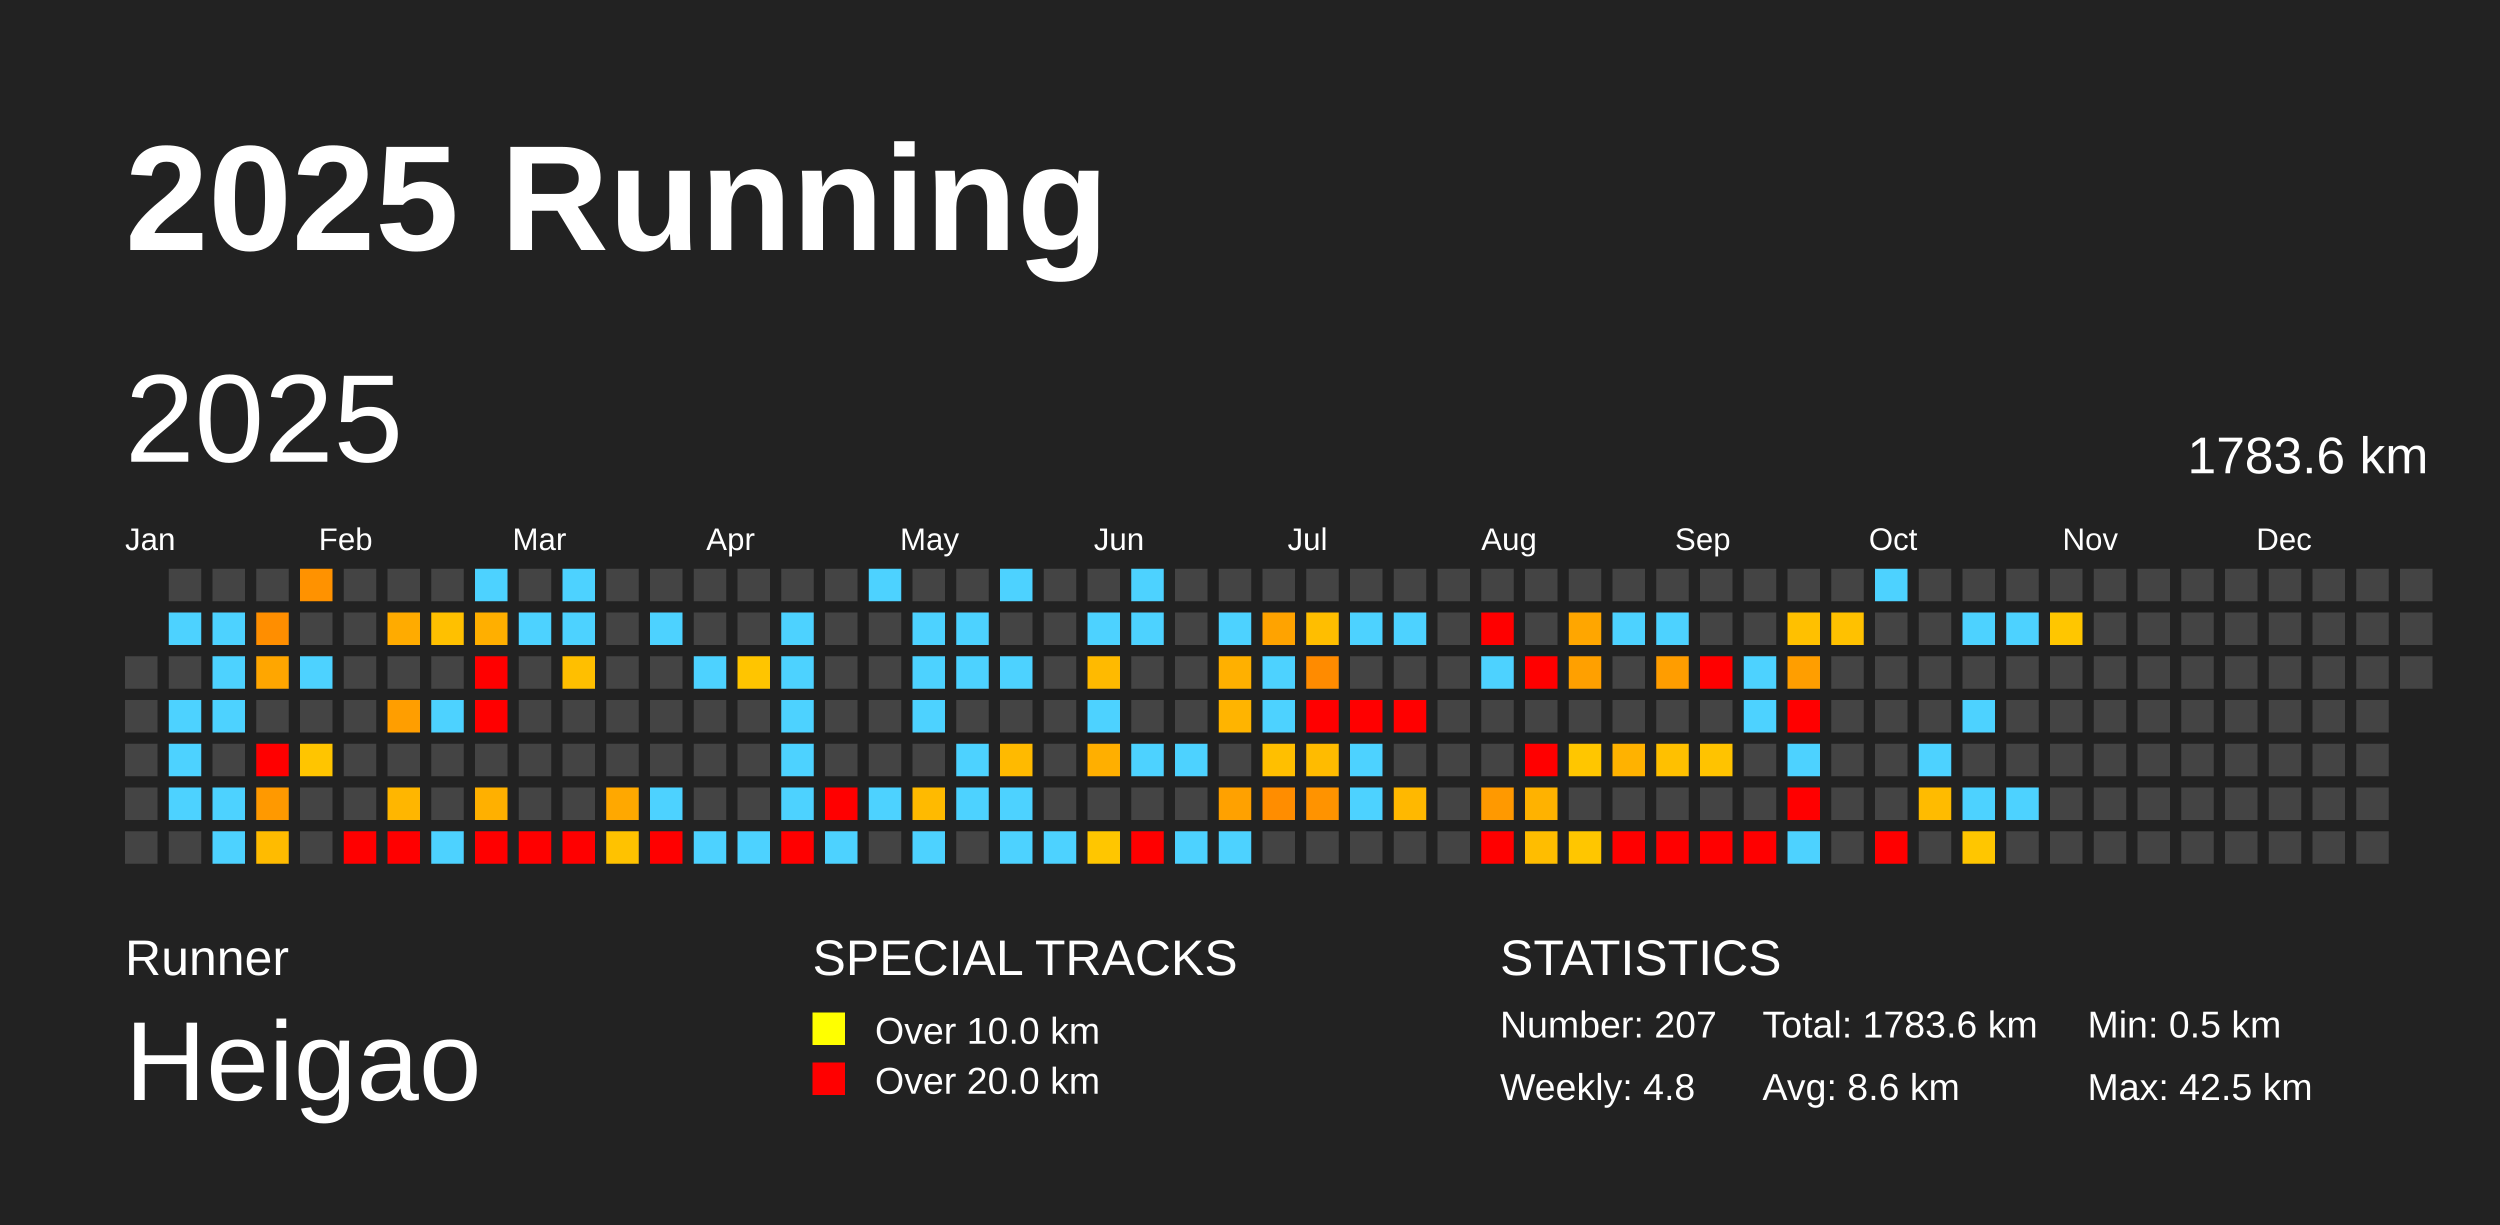
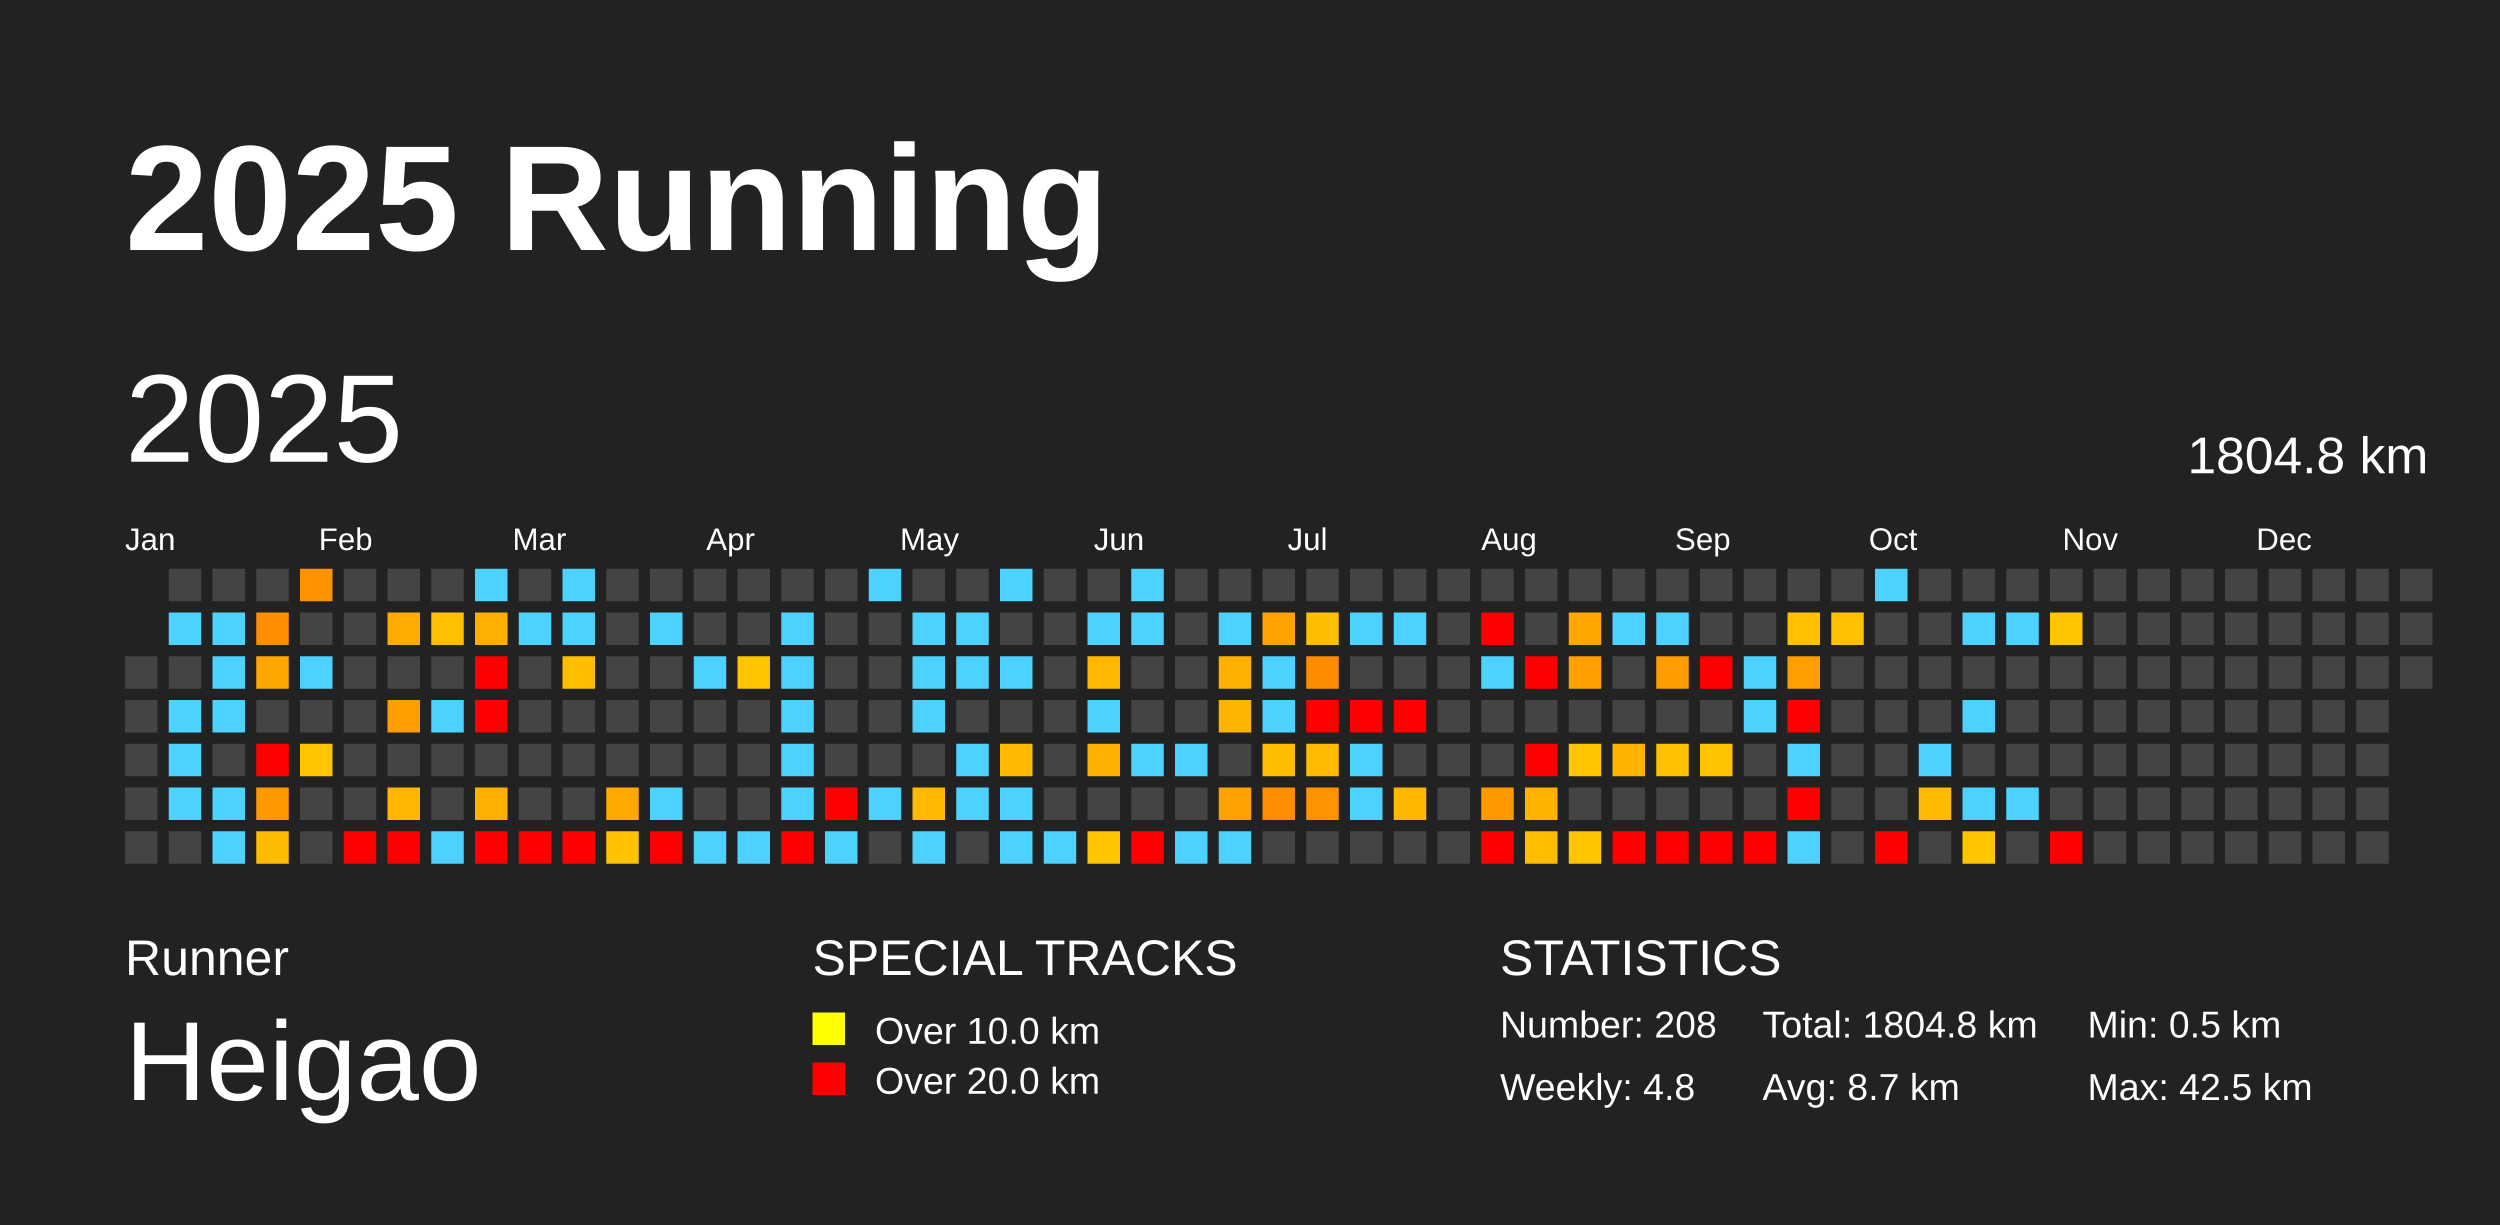
<svg xmlns="http://www.w3.org/2000/svg" baseProfile="full" height="98mm" version="1.1" viewBox="0,0,200,98" width="200mm">
  <defs />
  <rect fill="#222222" height="98" width="200" x="0" y="0" />
  <text fill="#FFFFFF" style="font-size:12px; font-family:Arial; font-weight:bold;" x="10" y="20">2025 Running</text>
  <text fill="#FFFFFF" style="font-size:4px; font-family:Arial" x="10" y="78">Runner</text>
  <text fill="#FFFFFF" style="font-size:9px; font-family:Arial" x="10" y="88">Heigao</text>
  <text fill="#FFFFFF" style="font-size:4px; font-family:Arial" x="65" y="78">SPECIAL TRACKS</text>
  <rect fill="yellow" height="2.6" width="2.6" x="65" y="81" />
  <text fill="#FFFFFF" style="font-size:3px; font-family:Arial" x="70" y="83.5">Over 10.0 km</text>
  <rect fill="red" height="2.6" width="2.6" x="65" y="85" />
  <text fill="#FFFFFF" style="font-size:3px; font-family:Arial" x="70" y="87.5">Over 20.0 km</text>
  <text fill="#FFFFFF" style="font-size:4px; font-family:Arial" x="120" y="78">STATISTICS</text>
-   <text fill="#FFFFFF" style="font-size:3px; font-family:Arial" x="120" y="83">Number: 207</text>
+   <text fill="#FFFFFF" style="font-size:3px; font-family:Arial" x="120" y="83">Number: 208</text>
  <text fill="#FFFFFF" style="font-size:3px; font-family:Arial" x="120" y="88">Weekly: 4.8</text>
-   <text fill="#FFFFFF" style="font-size:3px; font-family:Arial" x="141" y="83">Total: 1783.6 km</text>
-   <text fill="#FFFFFF" style="font-size:3px; font-family:Arial" x="141" y="88">Avg: 8.6 km</text>
+   <text fill="#FFFFFF" style="font-size:3px; font-family:Arial" x="141" y="83">Total: 1804.8 km</text>
+   <text fill="#FFFFFF" style="font-size:3px; font-family:Arial" x="141" y="88">Avg: 8.7 km</text>
  <text fill="#FFFFFF" style="font-size:3px; font-family:Arial" x="167" y="83">Min: 0.5 km</text>
  <text fill="#FFFFFF" style="font-size:3px; font-family:Arial" x="167" y="88">Max: 42.5 km</text>
  <text dominant-baseline="hanging" fill="#FFFFFF" style="font-size:10.0px; font-family:Arial;" x="10" y="30">2025</text>
-   <text dominant-baseline="hanging" fill="#FFFFFF" style="font-size:4.125px; font-family:Arial;" x="175" y="35">1783.6 km</text>
+   <text dominant-baseline="hanging" fill="#FFFFFF" style="font-size:4.125px; font-family:Arial;" x="175" y="35">1804.8 km</text>
  <text fill="#FFFFFF" style="font-size:2.5px; font-family:Arial" x="10.0" y="44">Jan</text>
  <text fill="#FFFFFF" style="font-size:2.5px; font-family:Arial" x="25.5" y="44">Feb</text>
  <text fill="#FFFFFF" style="font-size:2.5px; font-family:Arial" x="41.0" y="44">Mar</text>
  <text fill="#FFFFFF" style="font-size:2.5px; font-family:Arial" x="56.5" y="44">Apr</text>
  <text fill="#FFFFFF" style="font-size:2.5px; font-family:Arial" x="72.0" y="44">May</text>
  <text fill="#FFFFFF" style="font-size:2.5px; font-family:Arial" x="87.5" y="44">Jun</text>
  <text fill="#FFFFFF" style="font-size:2.5px; font-family:Arial" x="103.0" y="44">Jul</text>
  <text fill="#FFFFFF" style="font-size:2.5px; font-family:Arial" x="118.5" y="44">Aug</text>
  <text fill="#FFFFFF" style="font-size:2.5px; font-family:Arial" x="134.0" y="44">Sep</text>
  <text fill="#FFFFFF" style="font-size:2.5px; font-family:Arial" x="149.5" y="44">Oct</text>
  <text fill="#FFFFFF" style="font-size:2.5px; font-family:Arial" x="165.0" y="44">Nov</text>
  <text fill="#FFFFFF" style="font-size:2.5px; font-family:Arial" x="180.5" y="44">Dec</text>
  <rect fill="#444444" height="2.6" width="2.6" x="10.0" y="52.5" />
  <rect fill="#444444" height="2.6" width="2.6" x="10.0" y="56.0" />
  <rect fill="#444444" height="2.6" width="2.6" x="10.0" y="59.5" />
  <rect fill="#444444" height="2.6" width="2.6" x="10.0" y="63.0" />
  <rect fill="#444444" height="2.6" width="2.6" x="10.0" y="66.5" />
  <rect fill="#444444" height="2.6" width="2.6" x="13.5" y="45.5" />
  <rect fill="#4dd2ff" height="2.6" width="2.6" x="13.5" y="49.0" />
  <rect fill="#444444" height="2.6" width="2.6" x="13.5" y="52.5" />
  <rect fill="#4dd2ff" height="2.6" width="2.6" x="13.5" y="56.0" />
  <rect fill="#4dd2ff" height="2.6" width="2.6" x="13.5" y="59.5" />
  <rect fill="#4dd2ff" height="2.6" width="2.6" x="13.5" y="63.0" />
  <rect fill="#444444" height="2.6" width="2.6" x="13.5" y="66.5" />
  <rect fill="#444444" height="2.6" width="2.6" x="17.0" y="45.5" />
  <rect fill="#4dd2ff" height="2.6" width="2.6" x="17.0" y="49.0" />
  <rect fill="#4dd2ff" height="2.6" width="2.6" x="17.0" y="52.5" />
  <rect fill="#4dd2ff" height="2.6" width="2.6" x="17.0" y="56.0" />
  <rect fill="#444444" height="2.6" width="2.6" x="17.0" y="59.5" />
  <rect fill="#4dd2ff" height="2.6" width="2.6" x="17.0" y="63.0" />
  <rect fill="#4dd2ff" height="2.6" width="2.6" x="17.0" y="66.5" />
  <rect fill="#444444" height="2.6" width="2.6" x="20.5" y="45.5" />
  <rect fill="#ff8e00" height="2.6" width="2.6" x="20.5" y="49.0" />
  <rect fill="#ffa600" height="2.6" width="2.6" x="20.5" y="52.5" />
  <rect fill="#444444" height="2.6" width="2.6" x="20.5" y="56.0" />
  <rect fill="red" height="2.6" width="2.6" x="20.5" y="59.5" />
  <rect fill="#ff9900" height="2.6" width="2.6" x="20.5" y="63.0" />
  <rect fill="#ffbb00" height="2.6" width="2.6" x="20.5" y="66.5" />
  <rect fill="#ff9200" height="2.6" width="2.6" x="24.0" y="45.5" />
  <rect fill="#444444" height="2.6" width="2.6" x="24.0" y="49.0" />
  <rect fill="#4dd2ff" height="2.6" width="2.6" x="24.0" y="52.5" />
  <rect fill="#444444" height="2.6" width="2.6" x="24.0" y="56.0" />
  <rect fill="#ffc500" height="2.6" width="2.6" x="24.0" y="59.5" />
  <rect fill="#444444" height="2.6" width="2.6" x="24.0" y="63.0" />
  <rect fill="#444444" height="2.6" width="2.6" x="24.0" y="66.5" />
  <rect fill="#444444" height="2.6" width="2.6" x="27.5" y="45.5" />
  <rect fill="#444444" height="2.6" width="2.6" x="27.5" y="49.0" />
  <rect fill="#444444" height="2.6" width="2.6" x="27.5" y="52.5" />
  <rect fill="#444444" height="2.6" width="2.6" x="27.5" y="56.0" />
  <rect fill="#444444" height="2.6" width="2.6" x="27.5" y="59.5" />
  <rect fill="#444444" height="2.6" width="2.6" x="27.5" y="63.0" />
  <rect fill="red" height="2.6" width="2.6" x="27.5" y="66.5" />
  <rect fill="#444444" height="2.6" width="2.6" x="31.0" y="45.5" />
  <rect fill="#ffab00" height="2.6" width="2.6" x="31.0" y="49.0" />
  <rect fill="#444444" height="2.6" width="2.6" x="31.0" y="52.5" />
  <rect fill="#ff9e00" height="2.6" width="2.6" x="31.0" y="56.0" />
  <rect fill="#444444" height="2.6" width="2.6" x="31.0" y="59.5" />
  <rect fill="#ffb600" height="2.6" width="2.6" x="31.0" y="63.0" />
  <rect fill="red" height="2.6" width="2.6" x="31.0" y="66.5" />
  <rect fill="#444444" height="2.6" width="2.6" x="34.5" y="45.5" />
  <rect fill="#ffc000" height="2.6" width="2.6" x="34.5" y="49.0" />
  <rect fill="#444444" height="2.6" width="2.6" x="34.5" y="52.5" />
  <rect fill="#4dd2ff" height="2.6" width="2.6" x="34.5" y="56.0" />
  <rect fill="#444444" height="2.6" width="2.6" x="34.5" y="59.5" />
  <rect fill="#444444" height="2.6" width="2.6" x="34.5" y="63.0" />
  <rect fill="#4dd2ff" height="2.6" width="2.6" x="34.5" y="66.5" />
  <rect fill="#4dd2ff" height="2.6" width="2.6" x="38.0" y="45.5" />
  <rect fill="#ffaf00" height="2.6" width="2.6" x="38.0" y="49.0" />
  <rect fill="red" height="2.6" width="2.6" x="38.0" y="52.5" />
  <rect fill="red" height="2.6" width="2.6" x="38.0" y="56.0" />
  <rect fill="#444444" height="2.6" width="2.6" x="38.0" y="59.5" />
  <rect fill="#ffb000" height="2.6" width="2.6" x="38.0" y="63.0" />
  <rect fill="red" height="2.6" width="2.6" x="38.0" y="66.5" />
  <rect fill="#444444" height="2.6" width="2.6" x="41.5" y="45.5" />
  <rect fill="#4dd2ff" height="2.6" width="2.6" x="41.5" y="49.0" />
  <rect fill="#444444" height="2.6" width="2.6" x="41.5" y="52.5" />
  <rect fill="#444444" height="2.6" width="2.6" x="41.5" y="56.0" />
  <rect fill="#444444" height="2.6" width="2.6" x="41.5" y="59.5" />
  <rect fill="#444444" height="2.6" width="2.6" x="41.5" y="63.0" />
  <rect fill="red" height="2.6" width="2.6" x="41.5" y="66.5" />
  <rect fill="#4dd2ff" height="2.6" width="2.6" x="45.0" y="45.5" />
  <rect fill="#4dd2ff" height="2.6" width="2.6" x="45.0" y="49.0" />
  <rect fill="#ffbf00" height="2.6" width="2.6" x="45.0" y="52.5" />
  <rect fill="#444444" height="2.6" width="2.6" x="45.0" y="56.0" />
  <rect fill="#444444" height="2.6" width="2.6" x="45.0" y="59.5" />
  <rect fill="#444444" height="2.6" width="2.6" x="45.0" y="63.0" />
  <rect fill="red" height="2.6" width="2.6" x="45.0" y="66.5" />
  <rect fill="#444444" height="2.6" width="2.6" x="48.5" y="45.5" />
  <rect fill="#444444" height="2.6" width="2.6" x="48.5" y="49.0" />
  <rect fill="#444444" height="2.6" width="2.6" x="48.5" y="52.5" />
  <rect fill="#444444" height="2.6" width="2.6" x="48.5" y="56.0" />
  <rect fill="#444444" height="2.6" width="2.6" x="48.5" y="59.5" />
  <rect fill="#ffa800" height="2.6" width="2.6" x="48.5" y="63.0" />
  <rect fill="#ffc200" height="2.6" width="2.6" x="48.5" y="66.5" />
  <rect fill="#444444" height="2.6" width="2.6" x="52.0" y="45.5" />
  <rect fill="#4dd2ff" height="2.6" width="2.6" x="52.0" y="49.0" />
  <rect fill="#444444" height="2.6" width="2.6" x="52.0" y="52.5" />
  <rect fill="#444444" height="2.6" width="2.6" x="52.0" y="56.0" />
  <rect fill="#444444" height="2.6" width="2.6" x="52.0" y="59.5" />
  <rect fill="#4dd2ff" height="2.6" width="2.6" x="52.0" y="63.0" />
  <rect fill="red" height="2.6" width="2.6" x="52.0" y="66.5" />
  <rect fill="#444444" height="2.6" width="2.6" x="55.5" y="45.5" />
  <rect fill="#444444" height="2.6" width="2.6" x="55.5" y="49.0" />
  <rect fill="#4dd2ff" height="2.6" width="2.6" x="55.5" y="52.5" />
  <rect fill="#444444" height="2.6" width="2.6" x="55.5" y="56.0" />
  <rect fill="#444444" height="2.6" width="2.6" x="55.5" y="59.5" />
  <rect fill="#444444" height="2.6" width="2.6" x="55.5" y="63.0" />
  <rect fill="#4dd2ff" height="2.6" width="2.6" x="55.5" y="66.5" />
  <rect fill="#444444" height="2.6" width="2.6" x="59.0" y="45.5" />
  <rect fill="#444444" height="2.6" width="2.6" x="59.0" y="49.0" />
  <rect fill="#ffc500" height="2.6" width="2.6" x="59.0" y="52.5" />
  <rect fill="#444444" height="2.6" width="2.6" x="59.0" y="56.0" />
  <rect fill="#444444" height="2.6" width="2.6" x="59.0" y="59.5" />
  <rect fill="#444444" height="2.6" width="2.6" x="59.0" y="63.0" />
  <rect fill="#4dd2ff" height="2.6" width="2.6" x="59.0" y="66.5" />
  <rect fill="#444444" height="2.6" width="2.6" x="62.5" y="45.5" />
  <rect fill="#4dd2ff" height="2.6" width="2.6" x="62.5" y="49.0" />
  <rect fill="#4dd2ff" height="2.6" width="2.6" x="62.5" y="52.5" />
  <rect fill="#4dd2ff" height="2.6" width="2.6" x="62.5" y="56.0" />
  <rect fill="#4dd2ff" height="2.6" width="2.6" x="62.5" y="59.5" />
  <rect fill="#4dd2ff" height="2.6" width="2.6" x="62.5" y="63.0" />
  <rect fill="red" height="2.6" width="2.6" x="62.5" y="66.5" />
  <rect fill="#444444" height="2.6" width="2.6" x="66.0" y="45.5" />
  <rect fill="#444444" height="2.6" width="2.6" x="66.0" y="49.0" />
  <rect fill="#444444" height="2.6" width="2.6" x="66.0" y="52.5" />
  <rect fill="#444444" height="2.6" width="2.6" x="66.0" y="56.0" />
  <rect fill="#444444" height="2.6" width="2.6" x="66.0" y="59.5" />
  <rect fill="red" height="2.6" width="2.6" x="66.0" y="63.0" />
  <rect fill="#4dd2ff" height="2.6" width="2.6" x="66.0" y="66.5" />
  <rect fill="#4dd2ff" height="2.6" width="2.6" x="69.5" y="45.5" />
  <rect fill="#444444" height="2.6" width="2.6" x="69.5" y="49.0" />
  <rect fill="#444444" height="2.6" width="2.6" x="69.5" y="52.5" />
  <rect fill="#444444" height="2.6" width="2.6" x="69.5" y="56.0" />
  <rect fill="#444444" height="2.6" width="2.6" x="69.5" y="59.5" />
  <rect fill="#4dd2ff" height="2.6" width="2.6" x="69.5" y="63.0" />
  <rect fill="#444444" height="2.6" width="2.6" x="69.5" y="66.5" />
  <rect fill="#444444" height="2.6" width="2.6" x="73.0" y="45.5" />
  <rect fill="#4dd2ff" height="2.6" width="2.6" x="73.0" y="49.0" />
  <rect fill="#4dd2ff" height="2.6" width="2.6" x="73.0" y="52.5" />
  <rect fill="#4dd2ff" height="2.6" width="2.6" x="73.0" y="56.0" />
  <rect fill="#444444" height="2.6" width="2.6" x="73.0" y="59.5" />
  <rect fill="#ffba00" height="2.6" width="2.6" x="73.0" y="63.0" />
  <rect fill="#4dd2ff" height="2.6" width="2.6" x="73.0" y="66.5" />
  <rect fill="#444444" height="2.6" width="2.6" x="76.5" y="45.5" />
  <rect fill="#4dd2ff" height="2.6" width="2.6" x="76.5" y="49.0" />
  <rect fill="#4dd2ff" height="2.6" width="2.6" x="76.5" y="52.5" />
  <rect fill="#444444" height="2.6" width="2.6" x="76.5" y="56.0" />
  <rect fill="#4dd2ff" height="2.6" width="2.6" x="76.5" y="59.5" />
  <rect fill="#4dd2ff" height="2.6" width="2.6" x="76.5" y="63.0" />
  <rect fill="#444444" height="2.6" width="2.6" x="76.5" y="66.5" />
  <rect fill="#4dd2ff" height="2.6" width="2.6" x="80.0" y="45.5" />
  <rect fill="#444444" height="2.6" width="2.6" x="80.0" y="49.0" />
  <rect fill="#4dd2ff" height="2.6" width="2.6" x="80.0" y="52.5" />
  <rect fill="#444444" height="2.6" width="2.6" x="80.0" y="56.0" />
  <rect fill="#ffba00" height="2.6" width="2.6" x="80.0" y="59.5" />
  <rect fill="#4dd2ff" height="2.6" width="2.6" x="80.0" y="63.0" />
  <rect fill="#4dd2ff" height="2.6" width="2.6" x="80.0" y="66.5" />
  <rect fill="#444444" height="2.6" width="2.6" x="83.5" y="45.5" />
  <rect fill="#444444" height="2.6" width="2.6" x="83.5" y="49.0" />
  <rect fill="#444444" height="2.6" width="2.6" x="83.5" y="52.5" />
  <rect fill="#444444" height="2.6" width="2.6" x="83.5" y="56.0" />
  <rect fill="#444444" height="2.6" width="2.6" x="83.5" y="59.5" />
  <rect fill="#444444" height="2.6" width="2.6" x="83.5" y="63.0" />
  <rect fill="#4dd2ff" height="2.6" width="2.6" x="83.5" y="66.5" />
  <rect fill="#444444" height="2.6" width="2.6" x="87.0" y="45.5" />
  <rect fill="#4dd2ff" height="2.6" width="2.6" x="87.0" y="49.0" />
  <rect fill="#ffba00" height="2.6" width="2.6" x="87.0" y="52.5" />
  <rect fill="#4dd2ff" height="2.6" width="2.6" x="87.0" y="56.0" />
  <rect fill="#ffaf00" height="2.6" width="2.6" x="87.0" y="59.5" />
  <rect fill="#444444" height="2.6" width="2.6" x="87.0" y="63.0" />
  <rect fill="#ffc600" height="2.6" width="2.6" x="87.0" y="66.5" />
  <rect fill="#4dd2ff" height="2.6" width="2.6" x="90.5" y="45.5" />
  <rect fill="#4dd2ff" height="2.6" width="2.6" x="90.5" y="49.0" />
  <rect fill="#444444" height="2.6" width="2.6" x="90.5" y="52.5" />
  <rect fill="#444444" height="2.6" width="2.6" x="90.5" y="56.0" />
  <rect fill="#4dd2ff" height="2.6" width="2.6" x="90.5" y="59.5" />
  <rect fill="#444444" height="2.6" width="2.6" x="90.5" y="63.0" />
  <rect fill="red" height="2.6" width="2.6" x="90.5" y="66.5" />
  <rect fill="#444444" height="2.6" width="2.6" x="94.0" y="45.5" />
  <rect fill="#444444" height="2.6" width="2.6" x="94.0" y="49.0" />
  <rect fill="#444444" height="2.6" width="2.6" x="94.0" y="52.5" />
  <rect fill="#444444" height="2.6" width="2.6" x="94.0" y="56.0" />
  <rect fill="#4dd2ff" height="2.6" width="2.6" x="94.0" y="59.5" />
  <rect fill="#444444" height="2.6" width="2.6" x="94.0" y="63.0" />
  <rect fill="#4dd2ff" height="2.6" width="2.6" x="94.0" y="66.5" />
  <rect fill="#444444" height="2.6" width="2.6" x="97.5" y="45.5" />
  <rect fill="#4dd2ff" height="2.6" width="2.6" x="97.5" y="49.0" />
  <rect fill="#ffb000" height="2.6" width="2.6" x="97.5" y="52.5" />
  <rect fill="#ffb400" height="2.6" width="2.6" x="97.5" y="56.0" />
  <rect fill="#444444" height="2.6" width="2.6" x="97.5" y="59.5" />
  <rect fill="#ffa100" height="2.6" width="2.6" x="97.5" y="63.0" />
  <rect fill="#4dd2ff" height="2.6" width="2.6" x="97.5" y="66.5" />
  <rect fill="#444444" height="2.6" width="2.6" x="101.0" y="45.5" />
  <rect fill="#ffa300" height="2.6" width="2.6" x="101.0" y="49.0" />
  <rect fill="#4dd2ff" height="2.6" width="2.6" x="101.0" y="52.5" />
  <rect fill="#4dd2ff" height="2.6" width="2.6" x="101.0" y="56.0" />
  <rect fill="#ffbf00" height="2.6" width="2.6" x="101.0" y="59.5" />
  <rect fill="#ff8d00" height="2.6" width="2.6" x="101.0" y="63.0" />
  <rect fill="#444444" height="2.6" width="2.6" x="101.0" y="66.5" />
  <rect fill="#444444" height="2.6" width="2.6" x="104.5" y="45.5" />
  <rect fill="#ffbe00" height="2.6" width="2.6" x="104.5" y="49.0" />
  <rect fill="#ff8b00" height="2.6" width="2.6" x="104.5" y="52.5" />
  <rect fill="red" height="2.6" width="2.6" x="104.5" y="56.0" />
  <rect fill="#ffbb00" height="2.6" width="2.6" x="104.5" y="59.5" />
  <rect fill="#ff9300" height="2.6" width="2.6" x="104.5" y="63.0" />
  <rect fill="#444444" height="2.6" width="2.6" x="104.5" y="66.5" />
  <rect fill="#444444" height="2.6" width="2.6" x="108.0" y="45.5" />
  <rect fill="#4dd2ff" height="2.6" width="2.6" x="108.0" y="49.0" />
  <rect fill="#444444" height="2.6" width="2.6" x="108.0" y="52.5" />
  <rect fill="red" height="2.6" width="2.6" x="108.0" y="56.0" />
  <rect fill="#4dd2ff" height="2.6" width="2.6" x="108.0" y="59.5" />
  <rect fill="#4dd2ff" height="2.6" width="2.6" x="108.0" y="63.0" />
  <rect fill="#444444" height="2.6" width="2.6" x="108.0" y="66.5" />
  <rect fill="#444444" height="2.6" width="2.6" x="111.5" y="45.5" />
  <rect fill="#4dd2ff" height="2.6" width="2.6" x="111.5" y="49.0" />
  <rect fill="#444444" height="2.6" width="2.6" x="111.5" y="52.5" />
  <rect fill="red" height="2.6" width="2.6" x="111.5" y="56.0" />
  <rect fill="#444444" height="2.6" width="2.6" x="111.5" y="59.5" />
  <rect fill="#ffb800" height="2.6" width="2.6" x="111.5" y="63.0" />
  <rect fill="#444444" height="2.6" width="2.6" x="111.5" y="66.5" />
  <rect fill="#444444" height="2.6" width="2.6" x="115.0" y="45.5" />
  <rect fill="#444444" height="2.6" width="2.6" x="115.0" y="49.0" />
  <rect fill="#444444" height="2.6" width="2.6" x="115.0" y="52.5" />
  <rect fill="#444444" height="2.6" width="2.6" x="115.0" y="56.0" />
  <rect fill="#444444" height="2.6" width="2.6" x="115.0" y="59.5" />
  <rect fill="#444444" height="2.6" width="2.6" x="115.0" y="63.0" />
  <rect fill="#444444" height="2.6" width="2.6" x="115.0" y="66.5" />
  <rect fill="#444444" height="2.6" width="2.6" x="118.5" y="45.5" />
  <rect fill="red" height="2.6" width="2.6" x="118.5" y="49.0" />
  <rect fill="#4dd2ff" height="2.6" width="2.6" x="118.5" y="52.5" />
  <rect fill="#444444" height="2.6" width="2.6" x="118.5" y="56.0" />
  <rect fill="#444444" height="2.6" width="2.6" x="118.5" y="59.5" />
  <rect fill="#ff9900" height="2.6" width="2.6" x="118.5" y="63.0" />
  <rect fill="red" height="2.6" width="2.6" x="118.5" y="66.5" />
  <rect fill="#444444" height="2.6" width="2.6" x="122.0" y="45.5" />
  <rect fill="#444444" height="2.6" width="2.6" x="122.0" y="49.0" />
  <rect fill="red" height="2.6" width="2.6" x="122.0" y="52.5" />
  <rect fill="#444444" height="2.6" width="2.6" x="122.0" y="56.0" />
  <rect fill="red" height="2.6" width="2.6" x="122.0" y="59.5" />
  <rect fill="#ffb200" height="2.6" width="2.6" x="122.0" y="63.0" />
  <rect fill="#ffbd00" height="2.6" width="2.6" x="122.0" y="66.5" />
  <rect fill="#444444" height="2.6" width="2.6" x="125.5" y="45.5" />
  <rect fill="#ffa600" height="2.6" width="2.6" x="125.5" y="49.0" />
  <rect fill="#ffa000" height="2.6" width="2.6" x="125.5" y="52.5" />
  <rect fill="#444444" height="2.6" width="2.6" x="125.5" y="56.0" />
  <rect fill="#ffc600" height="2.6" width="2.6" x="125.5" y="59.5" />
  <rect fill="#444444" height="2.6" width="2.6" x="125.5" y="63.0" />
  <rect fill="#ffc600" height="2.6" width="2.6" x="125.5" y="66.5" />
  <rect fill="#444444" height="2.6" width="2.6" x="129.0" y="45.5" />
  <rect fill="#4dd2ff" height="2.6" width="2.6" x="129.0" y="49.0" />
  <rect fill="#444444" height="2.6" width="2.6" x="129.0" y="52.5" />
  <rect fill="#444444" height="2.6" width="2.6" x="129.0" y="56.0" />
  <rect fill="#ffb200" height="2.6" width="2.6" x="129.0" y="59.5" />
  <rect fill="#444444" height="2.6" width="2.6" x="129.0" y="63.0" />
  <rect fill="red" height="2.6" width="2.6" x="129.0" y="66.5" />
  <rect fill="#444444" height="2.6" width="2.6" x="132.5" y="45.5" />
  <rect fill="#4dd2ff" height="2.6" width="2.6" x="132.5" y="49.0" />
  <rect fill="#ff9d00" height="2.6" width="2.6" x="132.5" y="52.5" />
  <rect fill="#444444" height="2.6" width="2.6" x="132.5" y="56.0" />
  <rect fill="#ffc000" height="2.6" width="2.6" x="132.5" y="59.5" />
  <rect fill="#444444" height="2.6" width="2.6" x="132.5" y="63.0" />
  <rect fill="red" height="2.6" width="2.6" x="132.5" y="66.5" />
  <rect fill="#444444" height="2.6" width="2.6" x="136.0" y="45.5" />
  <rect fill="#444444" height="2.6" width="2.6" x="136.0" y="49.0" />
  <rect fill="red" height="2.6" width="2.6" x="136.0" y="52.5" />
  <rect fill="#444444" height="2.6" width="2.6" x="136.0" y="56.0" />
  <rect fill="#ffc300" height="2.6" width="2.6" x="136.0" y="59.5" />
  <rect fill="#444444" height="2.6" width="2.6" x="136.0" y="63.0" />
  <rect fill="red" height="2.6" width="2.6" x="136.0" y="66.5" />
  <rect fill="#444444" height="2.6" width="2.6" x="139.5" y="45.5" />
  <rect fill="#444444" height="2.6" width="2.6" x="139.5" y="49.0" />
  <rect fill="#4dd2ff" height="2.6" width="2.6" x="139.5" y="52.5" />
  <rect fill="#4dd2ff" height="2.6" width="2.6" x="139.5" y="56.0" />
  <rect fill="#444444" height="2.6" width="2.6" x="139.5" y="59.5" />
  <rect fill="#444444" height="2.6" width="2.6" x="139.5" y="63.0" />
  <rect fill="red" height="2.6" width="2.6" x="139.5" y="66.5" />
  <rect fill="#444444" height="2.6" width="2.6" x="143.0" y="45.5" />
  <rect fill="#ffc000" height="2.6" width="2.6" x="143.0" y="49.0" />
  <rect fill="#ff9e00" height="2.6" width="2.6" x="143.0" y="52.5" />
  <rect fill="red" height="2.6" width="2.6" x="143.0" y="56.0" />
  <rect fill="#4dd2ff" height="2.6" width="2.6" x="143.0" y="59.5" />
  <rect fill="red" height="2.6" width="2.6" x="143.0" y="63.0" />
  <rect fill="#4dd2ff" height="2.6" width="2.6" x="143.0" y="66.5" />
  <rect fill="#444444" height="2.6" width="2.6" x="146.5" y="45.5" />
  <rect fill="#ffc100" height="2.6" width="2.6" x="146.5" y="49.0" />
  <rect fill="#444444" height="2.6" width="2.6" x="146.5" y="52.5" />
  <rect fill="#444444" height="2.6" width="2.6" x="146.5" y="56.0" />
  <rect fill="#444444" height="2.6" width="2.6" x="146.5" y="59.5" />
  <rect fill="#444444" height="2.6" width="2.6" x="146.5" y="63.0" />
  <rect fill="#444444" height="2.6" width="2.6" x="146.5" y="66.5" />
  <rect fill="#4dd2ff" height="2.6" width="2.6" x="150.0" y="45.5" />
  <rect fill="#444444" height="2.6" width="2.6" x="150.0" y="49.0" />
  <rect fill="#444444" height="2.6" width="2.6" x="150.0" y="52.5" />
  <rect fill="#444444" height="2.6" width="2.6" x="150.0" y="56.0" />
  <rect fill="#444444" height="2.6" width="2.6" x="150.0" y="59.5" />
  <rect fill="#444444" height="2.6" width="2.6" x="150.0" y="63.0" />
  <rect fill="red" height="2.6" width="2.6" x="150.0" y="66.5" />
  <rect fill="#444444" height="2.6" width="2.6" x="153.5" y="45.5" />
  <rect fill="#444444" height="2.6" width="2.6" x="153.5" y="49.0" />
  <rect fill="#444444" height="2.6" width="2.6" x="153.5" y="52.5" />
  <rect fill="#444444" height="2.6" width="2.6" x="153.5" y="56.0" />
  <rect fill="#4dd2ff" height="2.6" width="2.6" x="153.5" y="59.5" />
  <rect fill="#ffbb00" height="2.6" width="2.6" x="153.5" y="63.0" />
  <rect fill="#444444" height="2.6" width="2.6" x="153.5" y="66.5" />
  <rect fill="#444444" height="2.6" width="2.6" x="157.0" y="45.5" />
  <rect fill="#4dd2ff" height="2.6" width="2.6" x="157.0" y="49.0" />
  <rect fill="#444444" height="2.6" width="2.6" x="157.0" y="52.5" />
  <rect fill="#4dd2ff" height="2.6" width="2.6" x="157.0" y="56.0" />
  <rect fill="#444444" height="2.6" width="2.6" x="157.0" y="59.5" />
  <rect fill="#4dd2ff" height="2.6" width="2.6" x="157.0" y="63.0" />
  <rect fill="#ffc600" height="2.6" width="2.6" x="157.0" y="66.5" />
  <rect fill="#444444" height="2.6" width="2.6" x="160.5" y="45.5" />
  <rect fill="#4dd2ff" height="2.6" width="2.6" x="160.5" y="49.0" />
  <rect fill="#444444" height="2.6" width="2.6" x="160.5" y="52.5" />
  <rect fill="#444444" height="2.6" width="2.6" x="160.5" y="56.0" />
  <rect fill="#444444" height="2.6" width="2.6" x="160.5" y="59.5" />
  <rect fill="#4dd2ff" height="2.6" width="2.6" x="160.5" y="63.0" />
  <rect fill="#444444" height="2.6" width="2.6" x="160.5" y="66.5" />
  <rect fill="#444444" height="2.6" width="2.6" x="164.0" y="45.5" />
  <rect fill="#ffc600" height="2.6" width="2.6" x="164.0" y="49.0" />
  <rect fill="#444444" height="2.6" width="2.6" x="164.0" y="52.5" />
  <rect fill="#444444" height="2.6" width="2.6" x="164.0" y="56.0" />
  <rect fill="#444444" height="2.6" width="2.6" x="164.0" y="59.5" />
  <rect fill="#444444" height="2.6" width="2.6" x="164.0" y="63.0" />
-   <rect fill="#444444" height="2.6" width="2.6" x="164.0" y="66.5" />
+   <rect fill="red" height="2.6" width="2.6" x="164.0" y="66.5" />
  <rect fill="#444444" height="2.6" width="2.6" x="167.5" y="45.5" />
  <rect fill="#444444" height="2.6" width="2.6" x="167.5" y="49.0" />
  <rect fill="#444444" height="2.6" width="2.6" x="167.5" y="52.5" />
  <rect fill="#444444" height="2.6" width="2.6" x="167.5" y="56.0" />
  <rect fill="#444444" height="2.6" width="2.6" x="167.5" y="59.5" />
  <rect fill="#444444" height="2.6" width="2.6" x="167.5" y="63.0" />
  <rect fill="#444444" height="2.6" width="2.6" x="167.5" y="66.5" />
  <rect fill="#444444" height="2.6" width="2.6" x="171.0" y="45.5" />
  <rect fill="#444444" height="2.6" width="2.6" x="171.0" y="49.0" />
  <rect fill="#444444" height="2.6" width="2.6" x="171.0" y="52.5" />
  <rect fill="#444444" height="2.6" width="2.6" x="171.0" y="56.0" />
  <rect fill="#444444" height="2.6" width="2.6" x="171.0" y="59.5" />
  <rect fill="#444444" height="2.6" width="2.6" x="171.0" y="63.0" />
  <rect fill="#444444" height="2.6" width="2.6" x="171.0" y="66.5" />
  <rect fill="#444444" height="2.6" width="2.6" x="174.5" y="45.5" />
  <rect fill="#444444" height="2.6" width="2.6" x="174.5" y="49.0" />
  <rect fill="#444444" height="2.6" width="2.6" x="174.5" y="52.5" />
  <rect fill="#444444" height="2.6" width="2.6" x="174.5" y="56.0" />
  <rect fill="#444444" height="2.6" width="2.6" x="174.5" y="59.5" />
  <rect fill="#444444" height="2.6" width="2.6" x="174.5" y="63.0" />
  <rect fill="#444444" height="2.6" width="2.6" x="174.5" y="66.5" />
  <rect fill="#444444" height="2.6" width="2.6" x="178.0" y="45.5" />
  <rect fill="#444444" height="2.6" width="2.6" x="178.0" y="49.0" />
  <rect fill="#444444" height="2.6" width="2.6" x="178.0" y="52.5" />
  <rect fill="#444444" height="2.6" width="2.6" x="178.0" y="56.0" />
  <rect fill="#444444" height="2.6" width="2.6" x="178.0" y="59.5" />
  <rect fill="#444444" height="2.6" width="2.6" x="178.0" y="63.0" />
  <rect fill="#444444" height="2.6" width="2.6" x="178.0" y="66.5" />
  <rect fill="#444444" height="2.6" width="2.6" x="181.5" y="45.5" />
  <rect fill="#444444" height="2.6" width="2.6" x="181.5" y="49.0" />
  <rect fill="#444444" height="2.6" width="2.6" x="181.5" y="52.5" />
  <rect fill="#444444" height="2.6" width="2.6" x="181.5" y="56.0" />
  <rect fill="#444444" height="2.6" width="2.6" x="181.5" y="59.5" />
  <rect fill="#444444" height="2.6" width="2.6" x="181.5" y="63.0" />
  <rect fill="#444444" height="2.6" width="2.6" x="181.5" y="66.5" />
  <rect fill="#444444" height="2.6" width="2.6" x="185.0" y="45.5" />
  <rect fill="#444444" height="2.6" width="2.6" x="185.0" y="49.0" />
  <rect fill="#444444" height="2.6" width="2.6" x="185.0" y="52.5" />
  <rect fill="#444444" height="2.6" width="2.6" x="185.0" y="56.0" />
  <rect fill="#444444" height="2.6" width="2.6" x="185.0" y="59.5" />
  <rect fill="#444444" height="2.6" width="2.6" x="185.0" y="63.0" />
  <rect fill="#444444" height="2.6" width="2.6" x="185.0" y="66.5" />
  <rect fill="#444444" height="2.6" width="2.6" x="188.5" y="45.5" />
  <rect fill="#444444" height="2.6" width="2.6" x="188.5" y="49.0" />
  <rect fill="#444444" height="2.6" width="2.6" x="188.5" y="52.5" />
  <rect fill="#444444" height="2.6" width="2.6" x="188.5" y="56.0" />
  <rect fill="#444444" height="2.6" width="2.6" x="188.5" y="59.5" />
  <rect fill="#444444" height="2.6" width="2.6" x="188.5" y="63.0" />
  <rect fill="#444444" height="2.6" width="2.6" x="188.5" y="66.5" />
  <rect fill="#444444" height="2.6" width="2.6" x="192.0" y="45.5" />
  <rect fill="#444444" height="2.6" width="2.6" x="192.0" y="49.0" />
  <rect fill="#444444" height="2.6" width="2.6" x="192.0" y="52.5" />
</svg>
